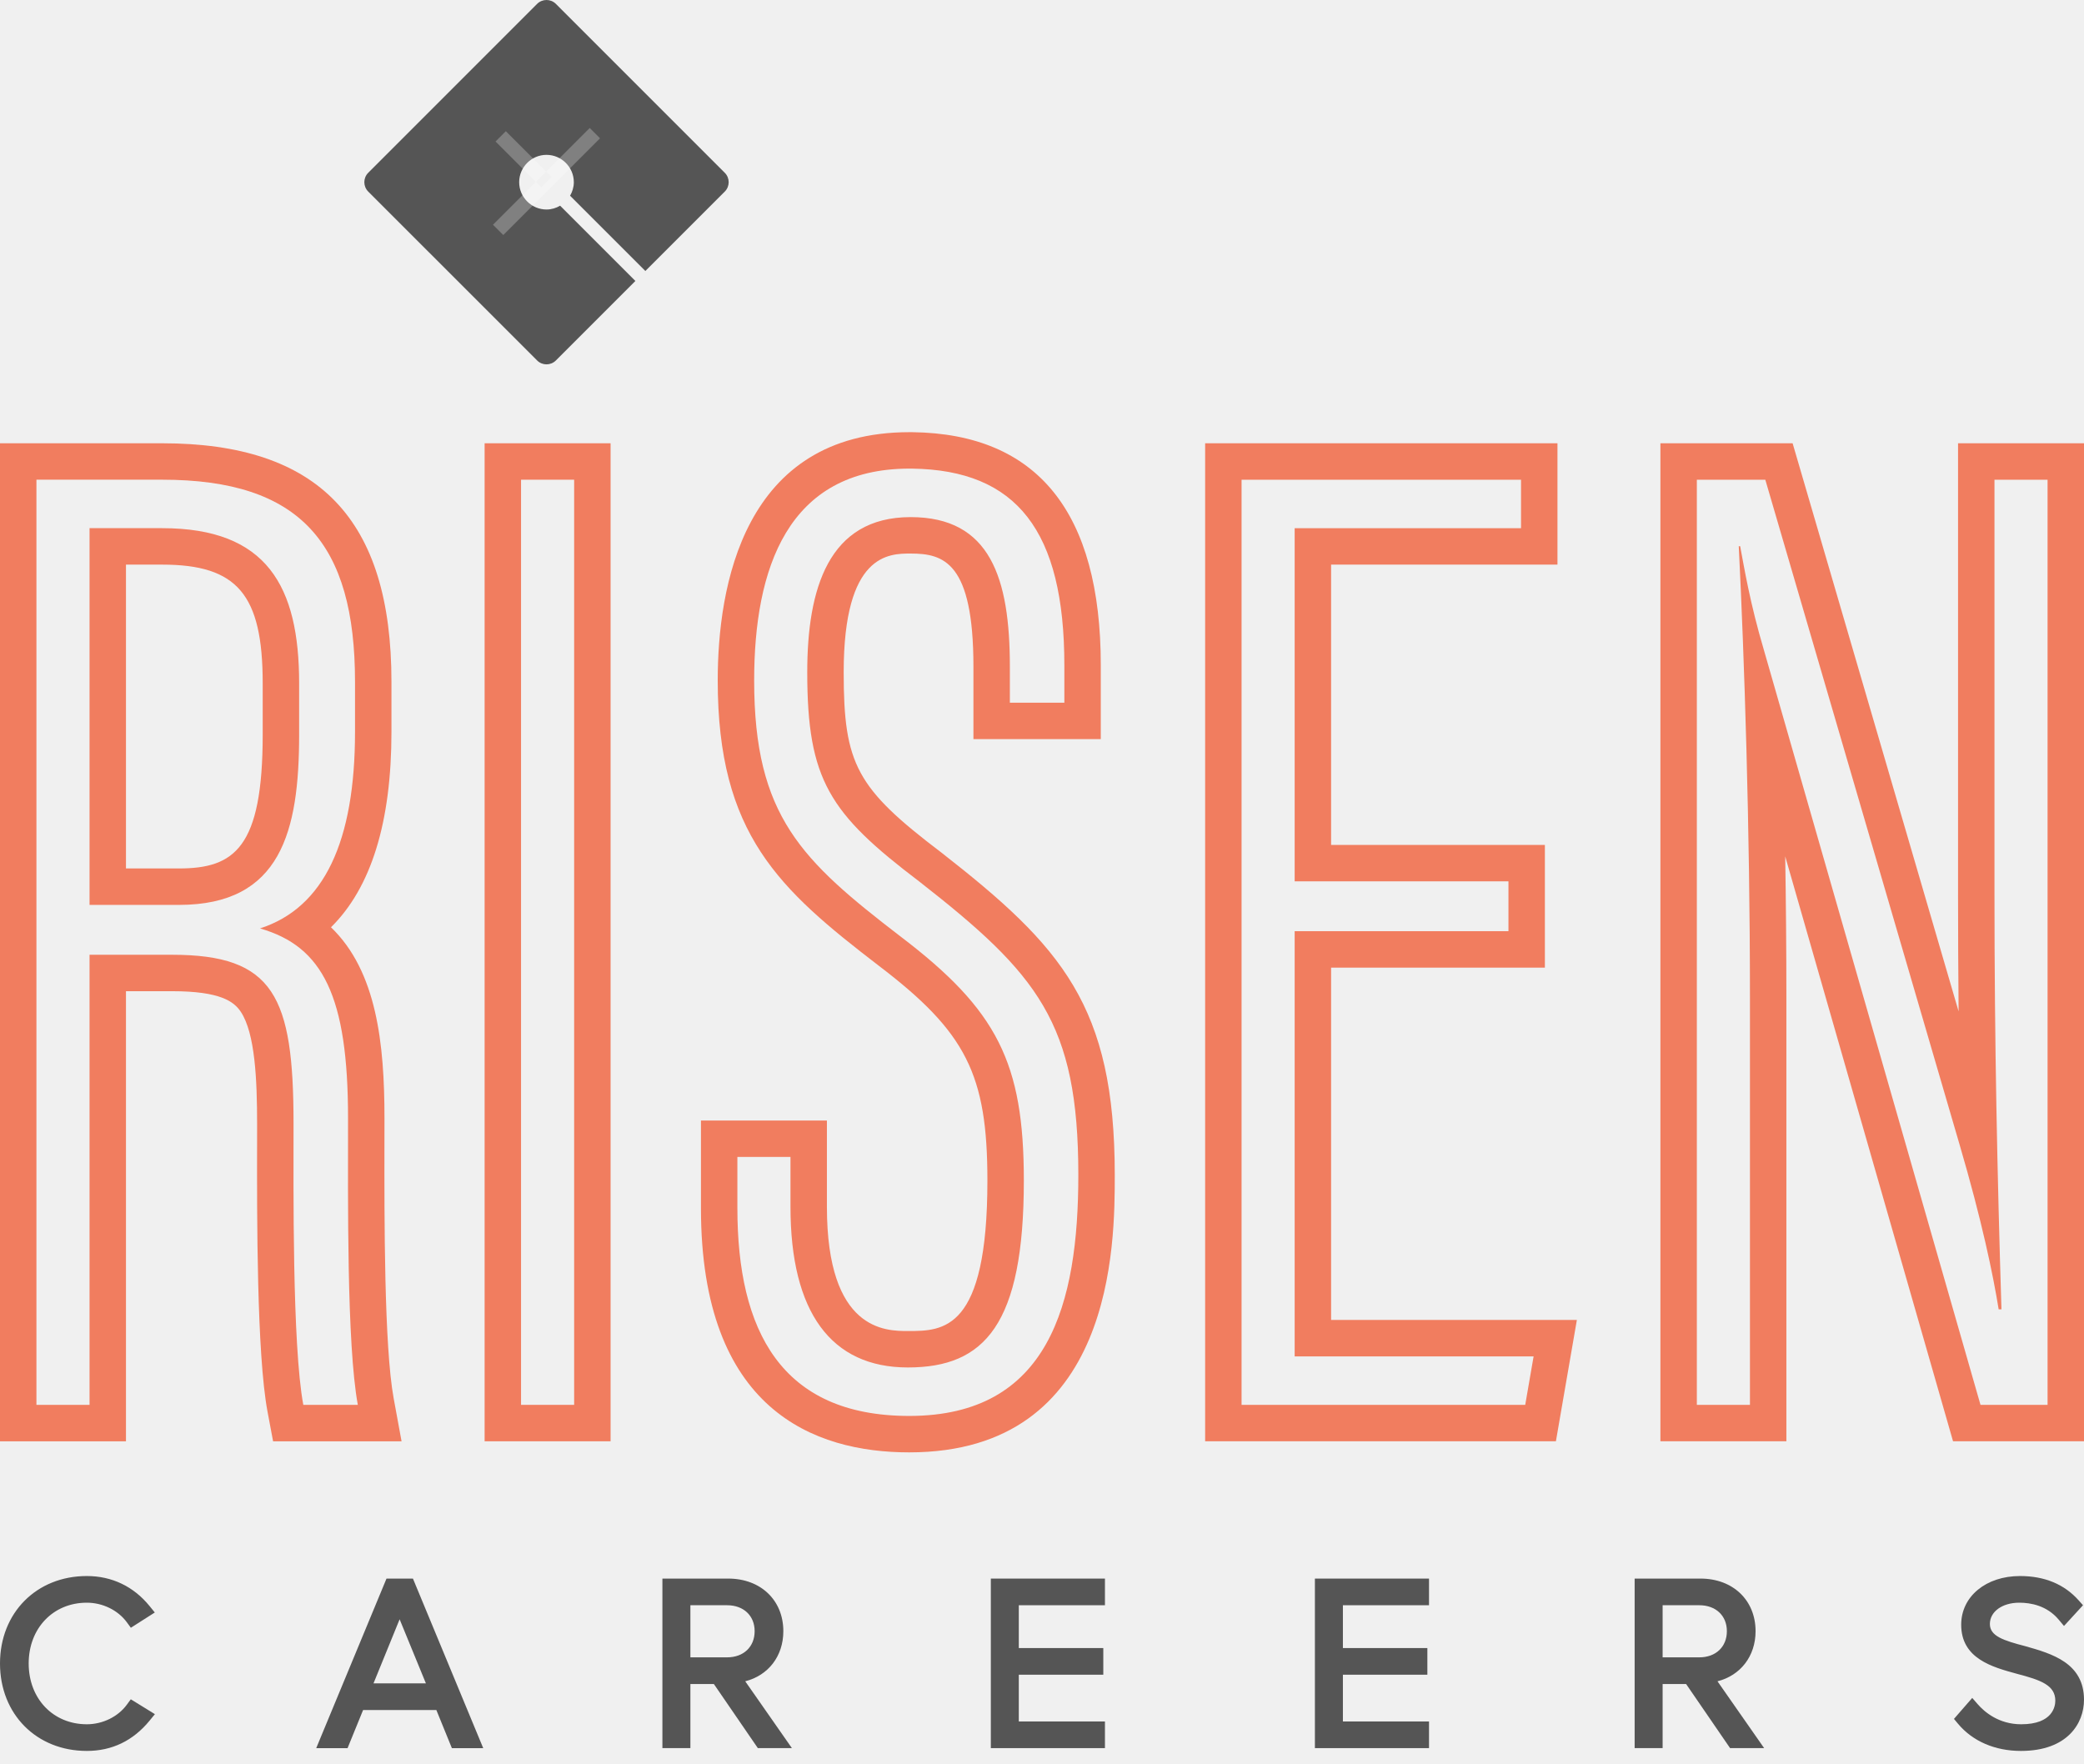
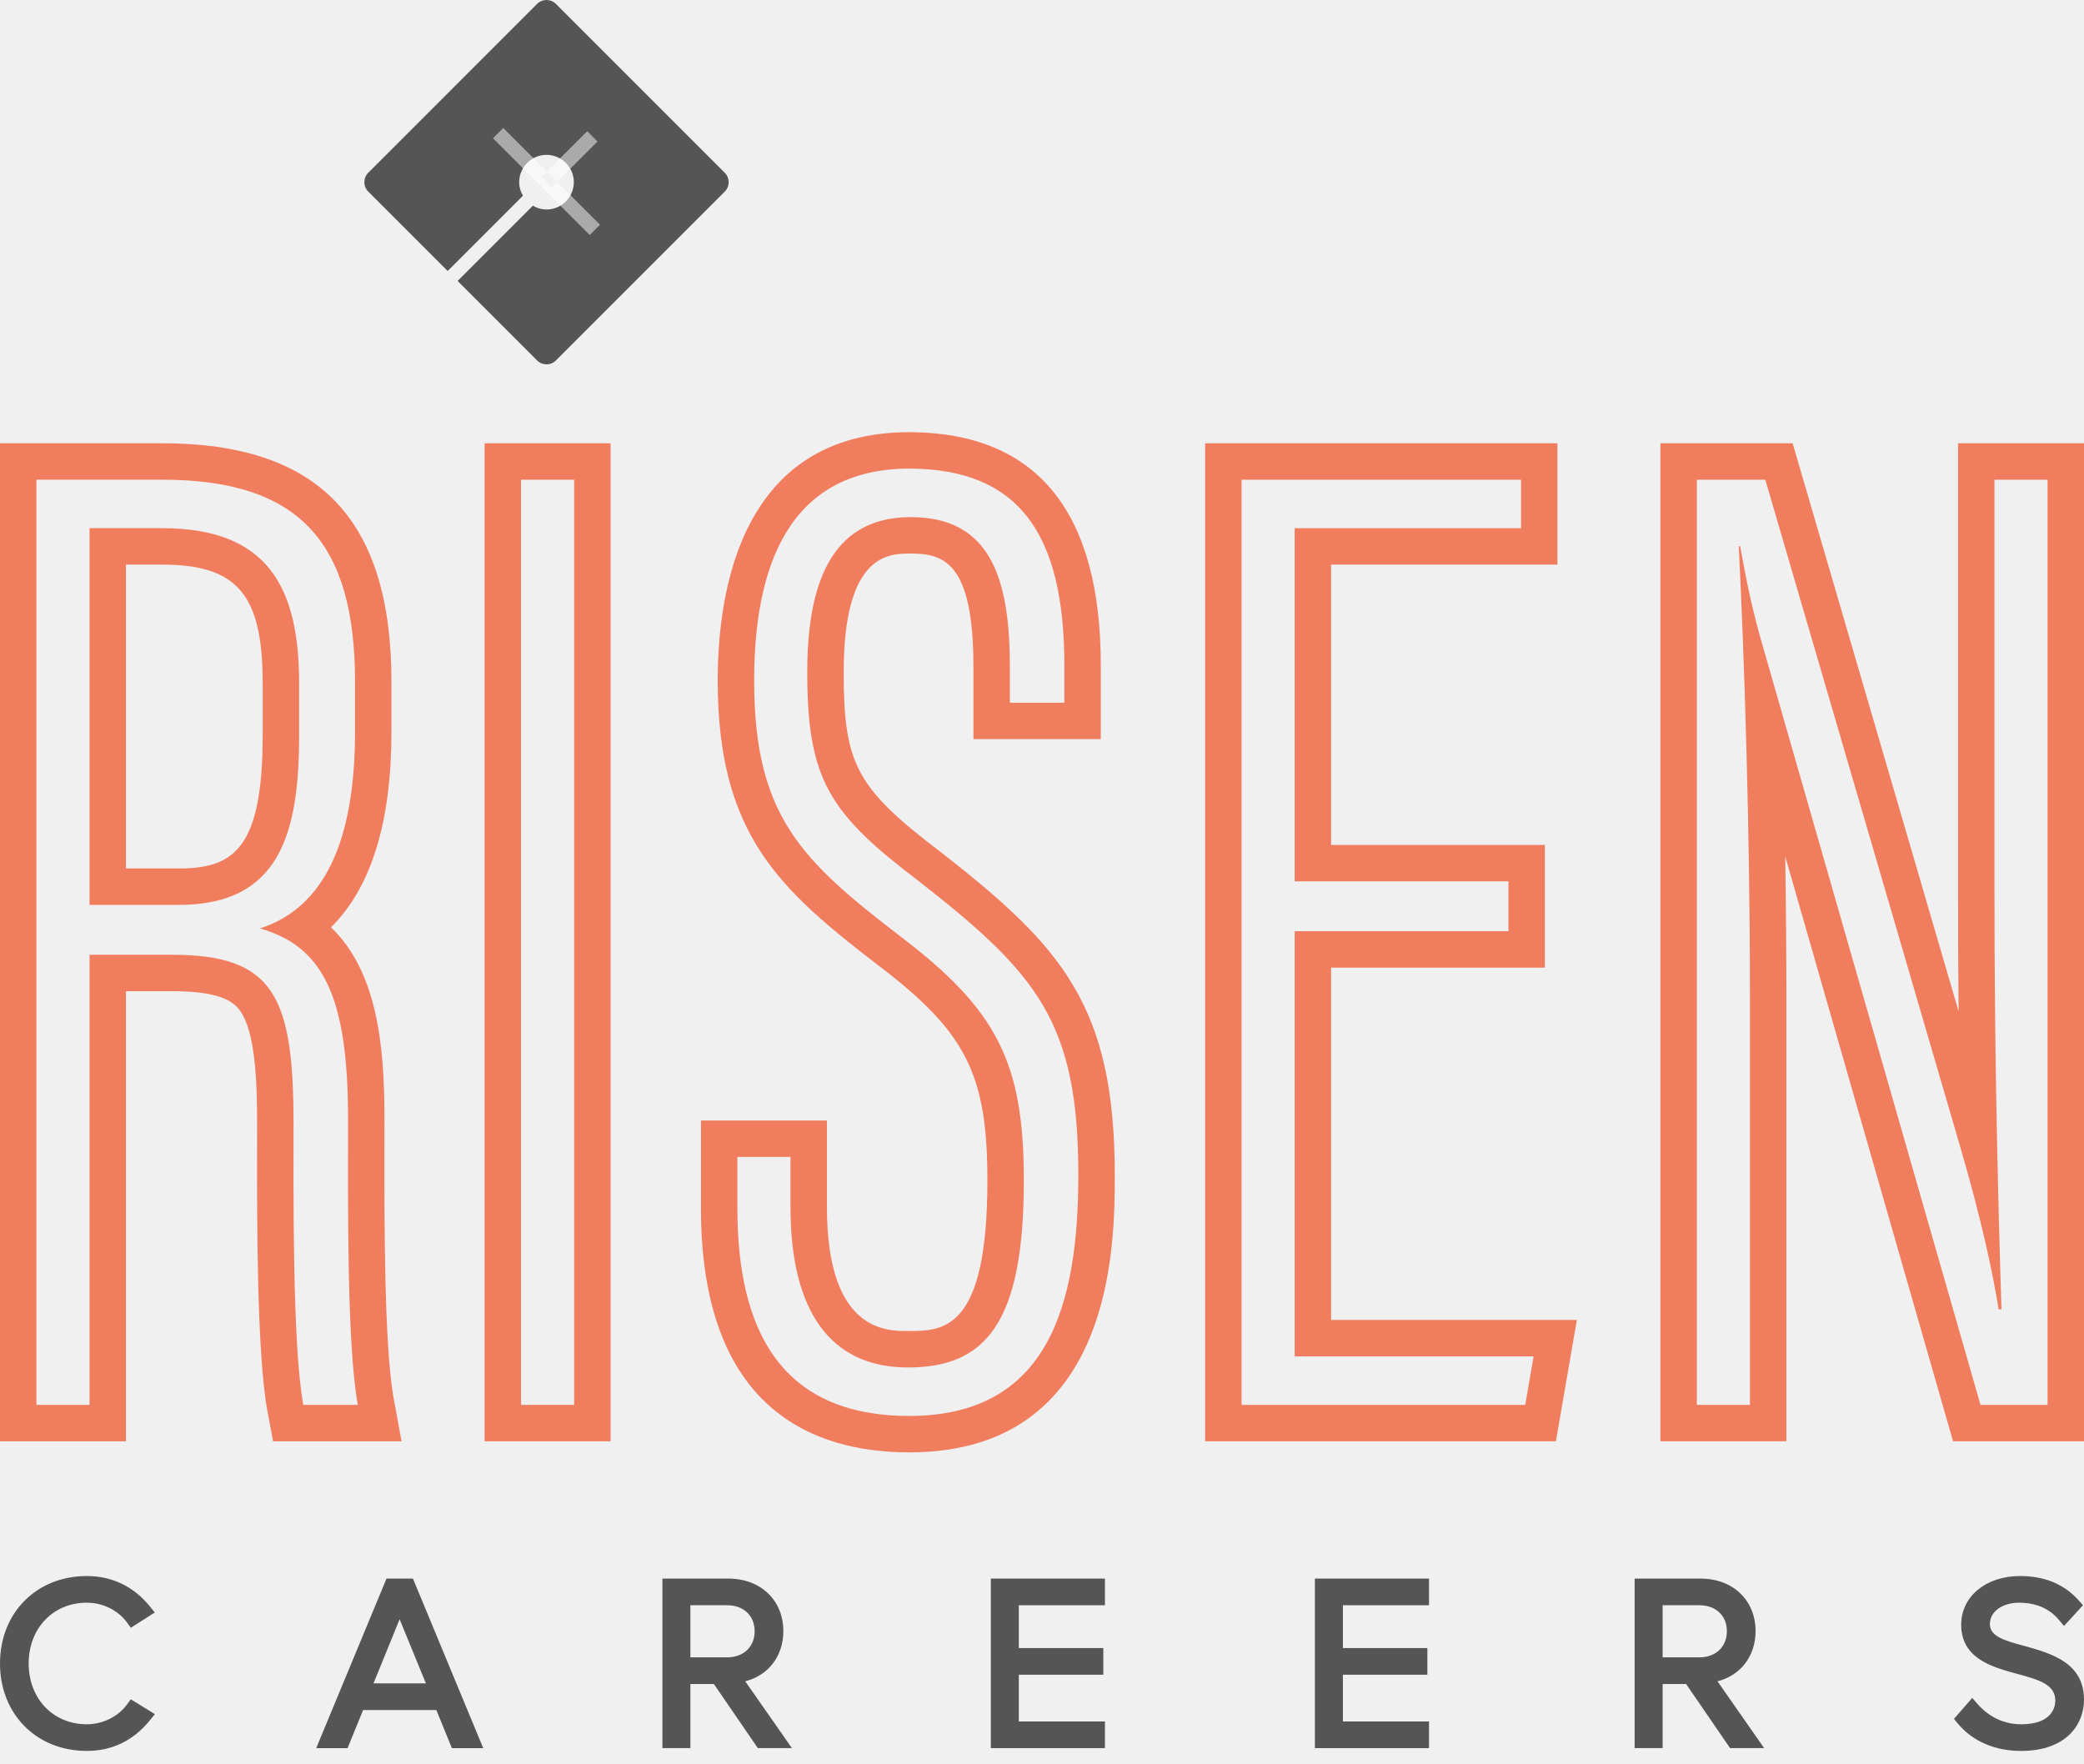
<svg xmlns="http://www.w3.org/2000/svg" width="143px" height="121px" viewBox="0 0 143 121" version="1.1">
  <defs />
  <g id="Landing" stroke="none" stroke-width="1" fill="none" fill-rule="evenodd">
    <g transform="translate(-116, -88)" id="Content">
      <g transform="translate(0, 88)">
        <g id="Masthead" transform="translate(116, 0)">
          <g id="Logo">
            <g id="RISEN" transform="translate(0, 29)" fill="#F17D5F">
              <path d="M8.644,9.741 L11.13,9.741 C16.286,9.741 18.026,11.796 18.026,17.884 L18.026,21.399 C18.026,29.168 16.091,30.588 12.28,30.588 L8.644,30.588 L8.644,9.741 Z M11.13,1.415 L2.5,1.415 L-0,1.415 L-0,3.914 L-0,67.394 L-0,69.894 L2.5,69.894 L6.144,69.894 L8.644,69.894 L8.644,67.394 L8.644,39.01 L11.801,39.01 C15.126,39.01 16.052,39.722 16.52,40.419 C17.509,41.895 17.642,45.132 17.642,48.102 L17.641,49.401 C17.632,54.469 17.615,63.904 18.356,67.855 L18.739,69.894 L20.813,69.894 L24.553,69.894 L27.554,69.894 L27.012,66.942 C26.359,63.38 26.372,54.626 26.38,49.395 L26.382,47.722 C26.382,42.615 25.851,37.641 22.712,34.624 C25.469,31.904 26.861,27.415 26.861,21.209 L26.861,17.788 C26.861,6.617 21.862,1.415 11.13,1.415 L11.13,1.415 Z M6.144,33.089 L12.28,33.089 C19.279,33.089 20.526,28.052 20.526,21.399 L20.526,17.884 C20.526,11.232 18.321,7.24 11.13,7.24 L6.144,7.24 L6.144,33.089 L6.144,33.089 Z M11.13,3.914 C20.622,3.914 24.361,8.286 24.361,17.788 L24.361,21.209 C24.361,28.716 22.252,33.278 17.841,34.703 C22.156,35.94 23.882,39.359 23.882,47.722 C23.882,53.234 23.786,63.212 24.553,67.394 L20.813,67.394 C20.047,63.306 20.142,52.379 20.142,48.102 C20.142,39.359 18.8,36.51 11.801,36.51 L6.144,36.51 L6.144,67.394 L2.5,67.394 L2.5,3.914 L11.13,3.914 L11.13,3.914 Z" id="Fill-1" />
              <path d="M41.897,1.415 L39.397,1.415 L35.753,1.415 L33.253,1.415 L33.253,3.915 L33.253,67.393 L33.253,69.893 L35.753,69.893 L39.397,69.893 L41.897,69.893 L41.897,67.393 L41.897,3.915 L41.897,1.415 Z M35.753,67.393 L39.397,67.393 L39.397,3.915 L35.753,3.915 L35.753,67.393 Z" id="Fill-4" />
              <path d="M62.411,0.653 C50.959,0.653 49.249,11.33 49.249,17.694 C49.249,28.241 53.446,31.999 60.293,37.257 C66.291,41.822 67.754,44.714 67.754,51.999 C67.754,62.327 64.727,62.327 62.295,62.327 C60.776,62.327 56.741,62.327 56.741,53.805 L56.741,50.383 L56.741,47.883 L54.241,47.883 L50.598,47.883 L48.098,47.883 L48.098,50.383 L48.098,53.899 C48.098,67.746 55.871,70.653 62.391,70.653 C76.493,70.653 76.493,56.327 76.493,51.619 C76.493,40.006 72.87,35.962 64.602,29.503 C58.767,25.074 57.892,23.457 57.892,17.123 C57.892,8.981 60.996,8.981 62.488,8.981 C64.757,8.981 66.795,9.574 66.795,16.743 L66.795,19.214 L66.795,21.714 L69.295,21.714 L73.034,21.714 L75.534,21.714 L75.534,19.214 L75.534,16.648 C75.534,6.149 71.188,0.768 62.616,0.654 L62.411,0.653 Z M62.411,3.153 C62.468,3.153 62.525,3.153 62.583,3.154 C69.774,3.25 73.034,7.431 73.034,16.648 L73.034,19.214 L69.295,19.214 L69.295,16.743 C69.295,10.662 67.952,6.481 62.488,6.481 C56.831,6.481 55.392,11.422 55.392,17.123 C55.392,24.535 56.926,26.816 63.063,31.473 C71.213,37.84 73.993,41.165 73.993,51.619 C73.993,60.456 71.979,68.153 62.391,68.153 C53.57,68.153 50.598,62.262 50.598,53.899 L50.598,50.383 L54.241,50.383 L54.241,53.805 C54.241,61.026 57.022,64.827 62.295,64.827 C67.569,64.827 70.254,61.882 70.254,51.999 C70.254,43.922 68.432,40.31 61.816,35.274 C55.008,30.047 51.749,27.006 51.749,17.694 C51.749,10.049 54.019,3.153 62.411,3.153 L62.411,3.153 Z" id="Fill-6" />
              <path d="M106.87,1.415 L104.37,1.415 L85.194,1.415 L82.694,1.415 L82.694,3.915 L82.694,67.393 L82.694,69.893 L85.194,69.893 L104.658,69.893 L106.763,69.893 L107.121,67.819 L107.696,64.494 L108.202,61.568 L105.233,61.568 L91.337,61.568 L91.337,37.393 L103.507,37.393 L106.007,37.393 L106.007,34.893 L106.007,31.473 L106.007,28.973 L103.507,28.973 L91.337,28.973 L91.337,9.741 L104.37,9.741 L106.87,9.741 L106.87,7.241 L106.87,3.915 L106.87,1.415 Z M104.37,3.915 L104.37,7.241 L88.837,7.241 L88.837,31.473 L103.507,31.473 L103.507,34.893 L88.837,34.893 L88.837,64.068 L105.233,64.068 L104.658,67.393 L85.194,67.393 L85.194,3.915 L104.37,3.915 Z" id="Fill-8" />
              <path d="M143,1.415 L140.5,1.415 L136.857,1.415 L134.357,1.415 L134.357,3.915 L134.357,32.328 C134.357,35.043 134.37,37.707 134.396,40.397 L123.532,3.214 L123.006,1.415 L121.132,1.415 L116.434,1.415 L113.934,1.415 L113.934,3.915 L113.934,67.393 L113.934,69.893 L116.434,69.893 L120.078,69.893 L122.578,69.893 L122.578,67.393 L122.578,39.36 C122.578,36.039 122.547,32.809 122.498,29.759 L133.495,68.083 L134.014,69.893 L135.898,69.893 L140.5,69.893 L143,69.893 L143,67.393 L143,3.915 L143,1.415 Z M140.5,3.915 L140.5,67.393 L135.898,67.393 L121.036,15.603 C120.078,12.372 119.694,9.997 119.406,8.476 L119.31,8.476 C119.694,16.079 120.078,27.861 120.078,39.36 L120.078,67.393 L116.434,67.393 L116.434,3.915 L121.132,3.915 L134.46,49.528 C135.994,54.755 136.761,58.461 137.144,60.837 L137.336,60.837 C137.048,51.523 136.857,42.592 136.857,32.328 L136.857,3.915 L140.5,3.915 L140.5,3.915 Z" id="Fill-10" />
            </g>
            <g id="CAREERS" transform="translate(0, 108)" fill="#555555">
              <path d="M5.957,11.888 C2.65,11.888 0.25,9.47 0.25,6.138 C0.25,2.806 2.65,0.388 5.957,0.388 C7.601,0.388 9.024,1.071 10.075,2.362 L10.252,2.579 L9.042,3.349 L8.904,3.161 C8.251,2.27 7.121,1.717 5.957,1.717 C3.501,1.717 1.718,3.576 1.718,6.138 C1.718,8.7 3.501,10.559 5.957,10.559 C7.122,10.559 8.251,10.006 8.904,9.115 L9.04,8.929 L10.256,9.678 L10.074,9.899 C8.993,11.219 7.608,11.888 5.957,11.888" id="Fill-12" />
              <path d="M5.957,0.138 C2.505,0.138 0,2.661 0,6.138 C0,9.615 2.505,12.138 5.957,12.138 C7.687,12.138 9.138,11.438 10.267,10.057 L10.629,9.615 L10.143,9.315 L9.368,8.837 L8.975,8.595 L8.702,8.967 C8.095,9.795 7.043,10.309 5.957,10.309 C3.646,10.309 1.968,8.555 1.968,6.138 C1.968,3.721 3.646,1.967 5.957,1.967 C7.043,1.967 8.095,2.481 8.702,3.309 L8.979,3.687 L9.374,3.435 L10.149,2.941 L10.622,2.639 L10.268,2.204 C9.17,0.852 7.679,0.138 5.957,0.138 M5.957,0.638 C7.668,0.638 8.96,1.387 9.88,2.519 L9.105,3.013 C8.427,2.089 7.249,1.467 5.957,1.467 C3.422,1.467 1.468,3.364 1.468,6.138 C1.468,8.88 3.422,10.809 5.957,10.809 C7.249,10.809 8.427,10.187 9.105,9.263 L9.88,9.741 C8.928,10.905 7.668,11.638 5.957,11.638 C2.905,11.638 0.5,9.406 0.5,6.138 C0.5,2.87 2.905,0.638 5.957,0.638" id="Fill-14" />
              <path d="M29.598,7.753 L27.421,2.446 L25.257,7.753 L29.598,7.753 Z M31.175,11.697 L30.11,9.082 L24.746,9.082 L23.681,11.697 L22.073,11.697 L26.688,0.564 L28.168,0.564 L32.784,11.697 L31.175,11.697 Z" id="Fill-16" />
              <path d="M25.629,7.503 L27.421,3.106 L29.225,7.503 L25.629,7.503 Z M28.335,0.313 L28.001,0.313 L26.855,0.313 L26.521,0.313 L26.393,0.622 L21.985,11.255 L21.699,11.947 L22.447,11.947 L23.513,11.947 L23.849,11.947 L23.976,11.635 L24.915,9.332 L29.942,9.332 L30.88,11.635 L31.007,11.947 L31.343,11.947 L32.409,11.947 L33.158,11.947 L32.871,11.255 L28.463,0.622 L28.335,0.313 Z M24.885,8.003 L29.971,8.003 L27.42,1.786 L24.885,8.003 L24.885,8.003 Z M28.001,0.813 L32.409,11.447 L31.343,11.447 L30.278,8.832 L24.578,8.832 L23.513,11.447 L22.447,11.447 L26.855,0.813 L28.001,0.813 Z" id="Fill-18" />
              <path d="M49.892,5.968 C51.152,5.968 52.032,5.127 52.032,3.922 C52.032,2.708 51.172,1.893 49.892,1.893 L47.122,1.893 L47.122,5.968 L49.892,5.968 Z M52.133,11.697 L49.115,7.297 L47.122,7.297 L47.122,11.697 L45.703,11.697 L45.703,0.564 L49.973,0.564 C52.05,0.564 53.5,1.945 53.5,3.922 C53.5,5.92 52.163,6.968 50.713,7.191 L53.859,11.697 L52.133,11.697 Z" id="Fill-20" />
              <path d="M47.373,2.142 L49.892,2.142 C51.022,2.142 51.782,2.857 51.782,3.922 C51.782,4.996 51.022,5.717 49.892,5.717 L47.373,5.717 L47.373,2.142 Z M49.973,0.313 L45.953,0.313 L45.453,0.313 L45.453,0.813 L45.453,11.446 L45.453,11.946 L45.953,11.946 L46.873,11.946 L47.373,11.946 L47.373,11.446 L47.373,7.546 L48.983,7.546 L51.853,11.729 L52.002,11.946 L52.266,11.946 L53.38,11.946 L54.339,11.946 L53.79,11.16 L51.137,7.36 C52.712,6.961 53.751,5.642 53.751,3.922 C53.751,1.797 52.197,0.313 49.973,0.313 L49.973,0.313 Z M46.873,6.217 L49.892,6.217 C51.313,6.217 52.282,5.261 52.282,3.922 C52.282,2.583 51.313,1.642 49.892,1.642 L46.873,1.642 L46.873,6.217 L46.873,6.217 Z M49.973,0.813 C51.83,0.813 53.251,1.977 53.251,3.922 C53.251,5.851 51.862,6.919 50.264,6.982 L53.38,11.446 L52.266,11.446 L49.246,7.046 L46.873,7.046 L46.873,11.446 L45.953,11.446 L45.953,0.813 L49.973,0.813 L49.973,0.813 Z" id="Fill-22" />
              <path d="M68.239,11.697 L68.239,0.564 L75.569,0.564 L75.569,1.893 L69.66,1.893 L69.66,5.33 L75.456,5.33 L75.456,6.659 L69.66,6.659 L69.66,10.368 L75.569,10.368 L75.569,11.697 L68.239,11.697 Z" id="Fill-24" />
              <path d="M75.819,0.313 L75.319,0.313 L68.489,0.313 L67.989,0.313 L67.989,0.813 L67.989,11.446 L67.989,11.946 L68.489,11.946 L75.319,11.946 L75.819,11.946 L75.819,11.446 L75.819,10.617 L75.819,10.117 L75.319,10.117 L69.909,10.117 L69.909,6.909 L75.206,6.909 L75.706,6.909 L75.706,6.409 L75.706,5.58 L75.706,5.08 L75.206,5.08 L69.909,5.08 L69.909,2.142 L75.319,2.142 L75.819,2.142 L75.819,1.642 L75.819,0.813 L75.819,0.313 Z M75.319,0.813 L75.319,1.642 L69.409,1.642 L69.409,5.58 L75.206,5.58 L75.206,6.409 L69.409,6.409 L69.409,10.617 L75.319,10.617 L75.319,11.446 L68.489,11.446 L68.489,0.813 L75.319,0.813 Z" id="Fill-26" />
              <path d="M90.477,11.697 L90.477,0.564 L97.806,0.564 L97.806,1.893 L91.897,1.893 L91.897,5.33 L97.694,5.33 L97.694,6.659 L91.897,6.659 L91.897,10.368 L97.806,10.368 L97.806,11.697 L90.477,11.697 Z" id="Fill-28" />
              <path d="M98.056,0.313 L97.556,0.313 L90.726,0.313 L90.226,0.313 L90.226,0.813 L90.226,11.446 L90.226,11.946 L90.726,11.946 L97.556,11.946 L98.056,11.946 L98.056,11.446 L98.056,10.617 L98.056,10.117 L97.556,10.117 L92.147,10.117 L92.147,6.909 L97.443,6.909 L97.943,6.909 L97.943,6.409 L97.943,5.58 L97.943,5.08 L97.443,5.08 L92.147,5.08 L92.147,2.142 L97.556,2.142 L98.056,2.142 L98.056,1.642 L98.056,0.813 L98.056,0.313 Z M97.556,0.813 L97.556,1.642 L91.647,1.642 L91.647,5.58 L97.443,5.58 L97.443,6.409 L91.647,6.409 L91.647,10.617 L97.556,10.617 L97.556,11.446 L90.726,11.446 L90.726,0.813 L97.556,0.813 Z" id="Fill-30" />
              <path d="M116.605,5.968 C117.865,5.968 118.745,5.127 118.745,3.922 C118.745,2.708 117.884,1.893 116.605,1.893 L113.836,1.893 L113.836,5.968 L116.605,5.968 Z M118.847,11.697 L115.828,7.297 L113.836,7.297 L113.836,11.697 L112.416,11.697 L112.416,0.564 L116.686,0.564 C118.763,0.564 120.213,1.945 120.213,3.922 C120.213,5.92 118.876,6.968 117.427,7.191 L120.573,11.697 L118.847,11.697 Z" id="Fill-32" />
              <path d="M114.086,2.142 L116.605,2.142 C117.735,2.142 118.495,2.857 118.495,3.922 C118.495,4.996 117.735,5.717 116.605,5.717 L114.086,5.717 L114.086,2.142 Z M116.686,0.313 L112.666,0.313 L112.166,0.313 L112.166,0.813 L112.166,11.446 L112.166,11.946 L112.666,11.946 L113.586,11.946 L114.086,11.946 L114.086,11.446 L114.086,7.546 L115.696,7.546 L118.566,11.729 L118.715,11.946 L118.979,11.946 L120.093,11.946 L121.052,11.946 L120.503,11.16 L117.85,7.36 C119.425,6.961 120.464,5.642 120.464,3.922 C120.464,1.797 118.91,0.313 116.686,0.313 L116.686,0.313 Z M113.586,6.217 L116.605,6.217 C118.026,6.217 118.995,5.261 118.995,3.922 C118.995,2.583 118.026,1.642 116.605,1.642 L113.586,1.642 L113.586,6.217 L113.586,6.217 Z M116.686,0.813 C118.543,0.813 119.964,1.977 119.964,3.922 C119.964,5.851 118.575,6.919 116.977,6.982 L120.093,11.446 L118.979,11.446 L115.959,7.046 L113.586,7.046 L113.586,11.446 L112.666,11.446 L112.666,0.813 L116.686,0.813 L116.686,0.813 Z" id="Fill-34" />
              <path d="M138.673,11.888 C136.965,11.888 135.497,11.256 134.541,10.108 L134.405,9.944 L135.331,8.882 L135.52,9.098 C135.995,9.644 137.039,10.559 138.69,10.559 C140.601,10.559 141.281,9.593 141.281,8.689 C141.281,7.442 140.134,7.044 138.513,6.618 C136.763,6.142 134.822,5.613 134.822,3.475 C134.822,1.686 136.415,0.388 138.609,0.388 C140.216,0.388 141.507,0.92 142.444,1.97 L142.595,2.139 L141.635,3.185 L141.452,2.967 C140.768,2.149 139.768,1.717 138.561,1.717 C137.245,1.717 136.291,2.436 136.291,3.428 C136.291,4.435 137.329,4.782 138.914,5.195 C140.626,5.68 142.75,6.281 142.75,8.625 C142.75,10.202 141.679,11.888 138.673,11.888" id="Fill-36" />
              <path d="M138.609,0.138 C136.27,0.138 134.573,1.542 134.573,3.476 C134.573,5.804 136.699,6.384 138.408,6.849 C140.009,7.27 141.031,7.619 141.031,8.689 C141.031,9.069 140.862,10.309 138.689,10.309 C137.138,10.309 136.156,9.448 135.708,8.934 L135.331,8.502 L134.954,8.934 L134.357,9.619 L134.077,9.941 L134.35,10.268 C135.354,11.474 136.89,12.138 138.673,12.138 C141.867,12.138 143,10.245 143,8.625 C143,6.093 140.775,5.462 138.987,4.955 C137.462,4.558 136.542,4.258 136.542,3.428 C136.542,2.581 137.391,1.967 138.56,1.967 C139.349,1.967 140.457,2.168 141.261,3.127 L141.627,3.564 L142.013,3.144 L142.626,2.475 L142.932,2.141 L142.631,1.804 C141.644,0.698 140.291,0.138 138.609,0.138 M138.609,0.638 C140.223,0.638 141.418,1.196 142.258,2.137 L141.644,2.806 C140.869,1.881 139.771,1.467 138.56,1.467 C137.123,1.467 136.042,2.28 136.042,3.428 C136.042,4.687 137.382,5.054 138.851,5.437 C140.595,5.931 142.5,6.473 142.5,8.625 C142.5,9.996 141.58,11.638 138.673,11.638 C136.897,11.638 135.557,10.937 134.734,9.948 L135.331,9.263 C136.026,10.06 137.156,10.809 138.689,10.809 C140.902,10.809 141.531,9.597 141.531,8.689 C141.531,7.19 140.094,6.776 138.576,6.377 C136.881,5.915 135.073,5.437 135.073,3.476 C135.073,1.738 136.655,0.638 138.609,0.638" id="Fill-38" />
            </g>
-             <g id="Cap" transform="translate(25, 0)">
+             <g id="Cap" transform="translate(37.5, 12.5) scale(-1, 1) translate(-37.5, -12.5) translate(25, 0)">
              <path d="M24.733,11.856 L13.143,0.266 C12.788,-0.089 12.212,-0.089 11.856,0.266 L0.266,11.856 C-0.089,12.212 -0.089,12.788 0.266,13.144 L11.856,24.733 C12.211,25.089 12.788,25.089 13.144,24.733 L18.599,19.278 L13.435,14.114 C13.158,14.276 12.841,14.375 12.5,14.375 C11.468,14.375 10.625,13.531 10.625,12.5 C10.625,11.469 11.468,10.625 12.5,10.625 C13.531,10.625 14.375,11.469 14.375,12.5 C14.375,12.839 14.277,13.153 14.117,13.429 L19.283,18.594 L24.733,13.144 C25.089,12.788 25.089,12.212 24.733,11.856" id="Fill-1" fill="#555555" />
-               <path d="M9.002,9.709 L12.144,12.851 L12.852,12.144 L9.709,9.002 L9.002,9.709 Z M16.173,9.488 L9.534,16.127 L8.827,15.42 L15.466,8.781 L16.173,9.488 Z" id="Fill-4" fill-opacity="0.25" fill="#FFFFFF" />
+               <path d="M9.002,9.709 L12.144,12.851 L12.852,12.144 L9.709,9.002 L9.002,9.709 Z M16.173,9.488 L9.534,16.127 L8.827,15.42 L15.466,8.781 L16.173,9.488 Z" id="Fill-4" fill-opacity="0.5" fill="#FFFFFF" />
            </g>
          </g>
        </g>
      </g>
    </g>
  </g>
</svg>
